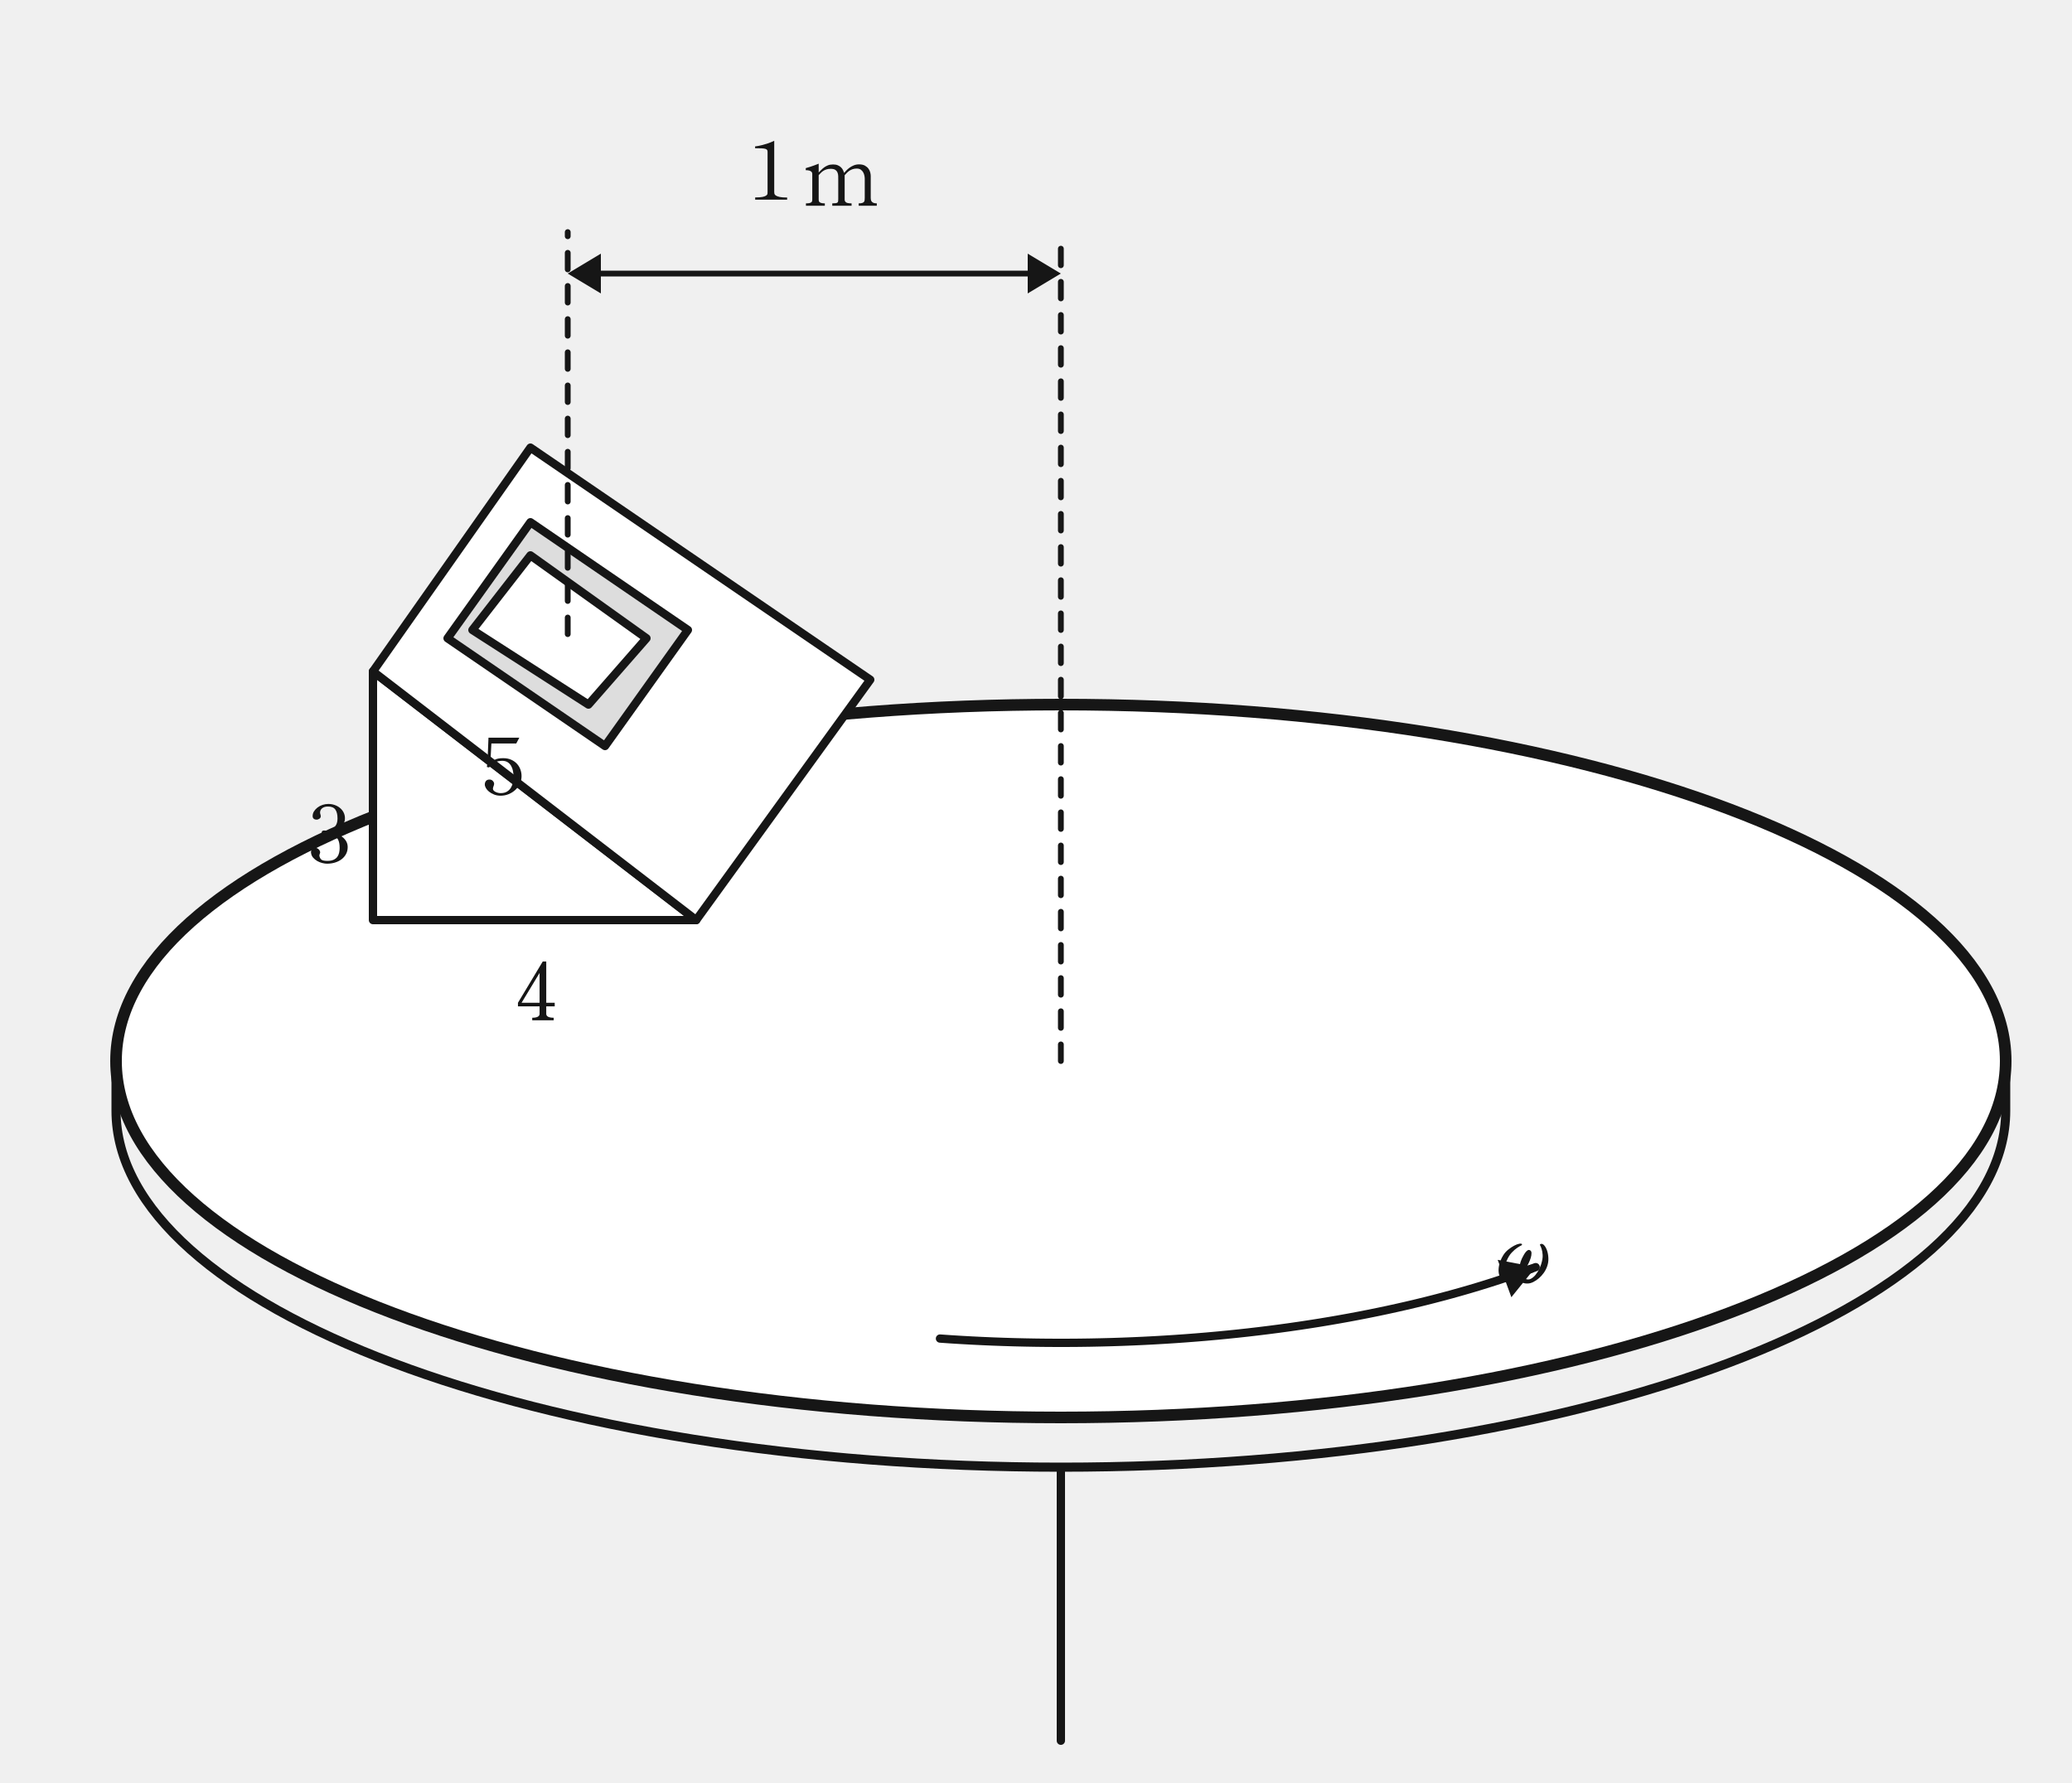
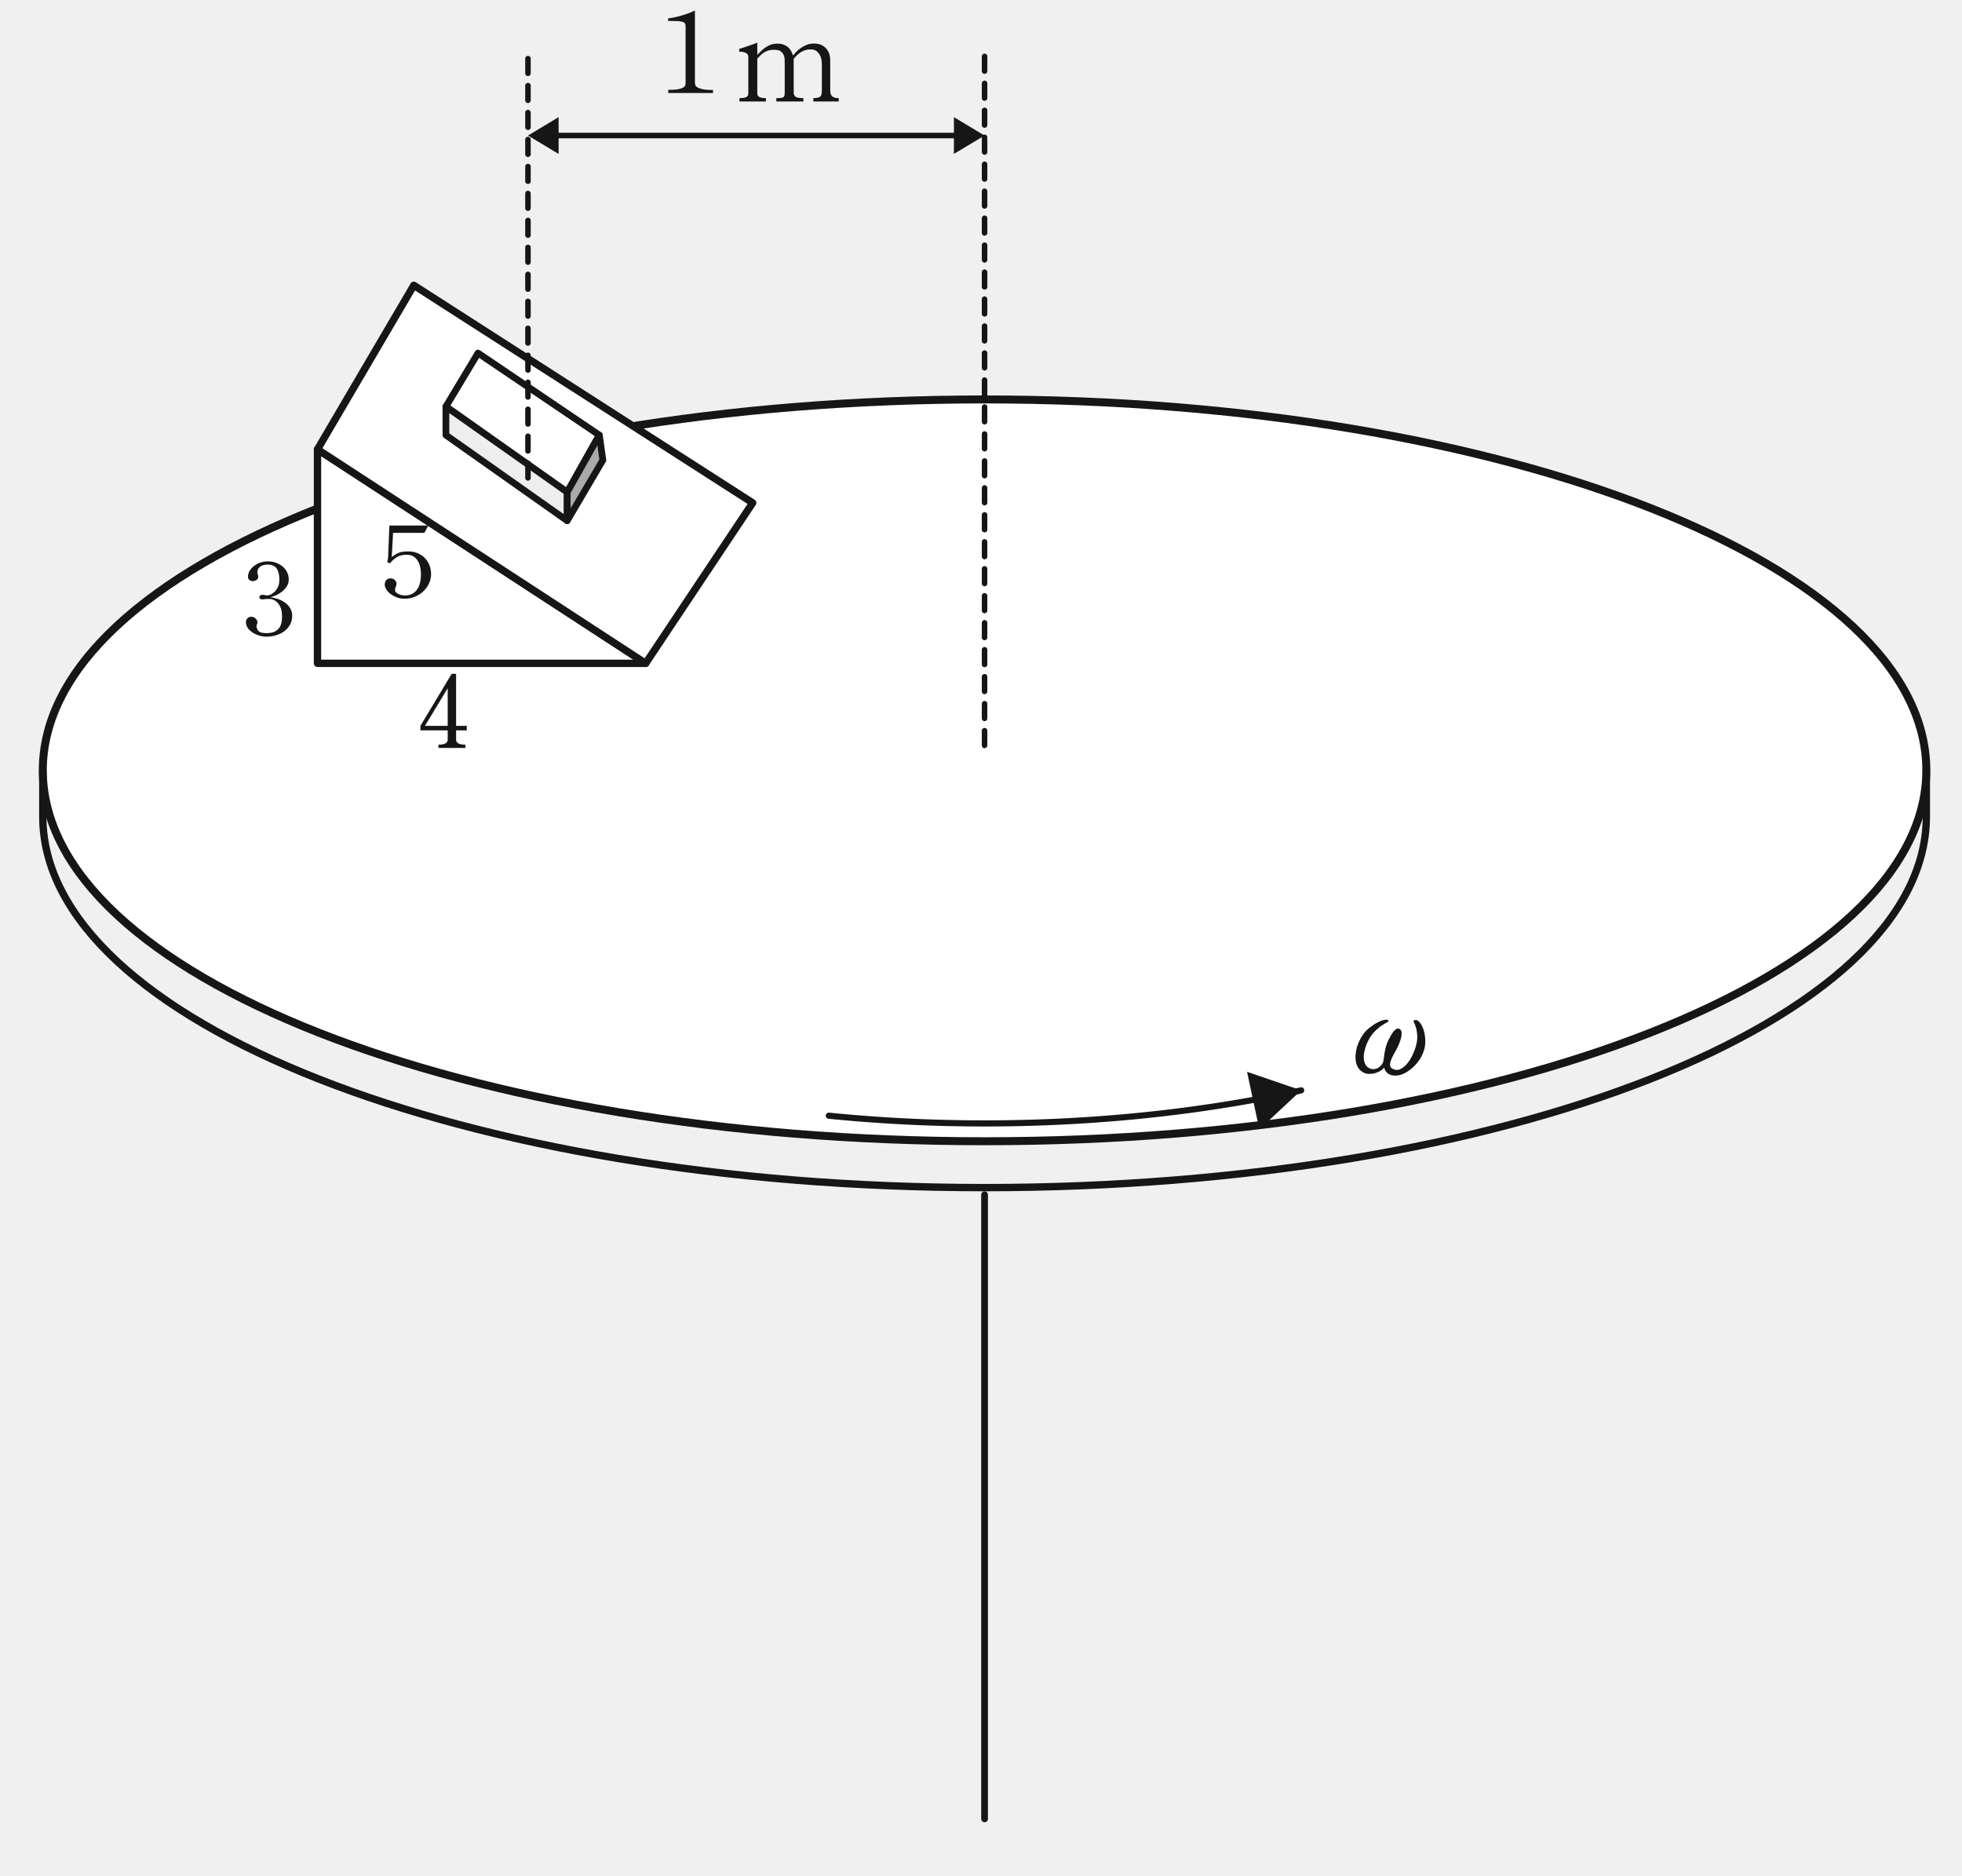
- <svg xmlns="http://www.w3.org/2000/svg" width="232.0pt" height="199.52pt" viewBox="0 0 250 215">
+ <svg xmlns="http://www.w3.org/2000/svg" width="160pt" height="153.018pt" viewBox="0 0 160 153.018">
  <g stroke-linecap="round" stroke-linejoin="round">
-     <ellipse cx="128" cy="128" rx="114" ry="43" fill="white" stroke="#161616" stroke-width="1.4" />
-     <path d="M14,128 L14,134 A114,43 0 0 0 242,134 L242,128" stroke="#161616" stroke-width="1.1" fill="none" />
-     <line x1="128" y1="177" x2="128" y2="210" stroke="#161616" stroke-width="1" />
-     <path d="M 45,111 L 45,81 L 84,111 Z" stroke="#161616" stroke-width="1" fill="white" />
-     <path d="M 45,81 L 64,54 L 105,82 L 84,111 Z" stroke="#161616" stroke-width="1" fill="white" />
-     <path d="M 54,77 L 64,63 L 83,76 L 73,90 Z" stroke="#161616" stroke-width="1" fill="#ddd" />
-     <path d="M 57,76 L 64,67 L 78,77 L 71,85 Z" stroke="#161616" stroke-width="1" fill="white" />
-     <path d="M480 175Q480 131 461.5 95.5Q443 60 410.5 34.5Q378 9 333.5 -5.0Q289 -19 238 -19Q215 -19 184.0 -11.5Q153 -4 124.5 12.0Q96 28 75.0 52.5Q54 77 51 111Q49 134 63.5 150.0Q78 166 100 166Q114 166 125.0 160.5Q136 155 143.5 146.5Q151 138 154.5 129.0Q158 120 158 113Q158 108 156.0 103.5Q154 99 152.0 93.0Q150 87 149.0 80.5Q148 74 150 67Q159 35 178.5 24.5Q198 14 244 14Q287 14 315.0 27.0Q343 40 358.5 61.0Q374 82 380.0 109.0Q386 136 386 165Q386 230 366.5 264.5Q347 299 322.5 314.5Q298 330 274.5 331.0Q251 332 242 331Q201 325 188.5 329.0Q176 333 176 347Q176 361 190.0 367.0Q204 373 241 364Q249 362 269.0 368.0Q289 374 309.5 391.0Q330 408 345.5 437.0Q361 466 361 511Q361 579 335.5 614.5Q310 650 250 650Q224 650 206.5 643.5Q189 637 178.0 627.0Q167 617 162.0 604.5Q157 592 157 580Q157 569 161.0 558.0Q165 547 165 536Q165 525 159.5 517.5Q154 510 146.5 505.5Q139 501 131.0 498.5Q123 496 117 496Q97 496 83.5 506.5Q70 517 70 538Q70 568 86.0 593.5Q102 619 127.5 638.5Q153 658 186.0 669.0Q219 680 253 680Q292 680 327.0 668.0Q362 656 389.0 634.0Q416 612 432.0 581.0Q448 550 448 512Q448 476 430.5 448.5Q413 421 387.5 400.5Q362 380 332.5 366.5Q303 353 279 347Q317 342 353.0 329.0Q389 316 417.5 294.0Q446 272 463.0 242.5Q480 213 480 175Z" fill="#161616" transform="translate(37,104) scale(0.0103128,-0.0103128)" />
-     <path d="M301 556 90 207H301ZM48 207 338 690H379V207H478V165H379V78Q379 32 466 32V2H215V32Q301 32 301 78V165H48Z" fill="#161616" transform="translate(62,123.1094) scale(0.0103128,-0.0103128)" />
-     <path d="M478 210Q478 165 459.0 123.5Q440 82 407.0 50.5Q374 19 329.0 0.0Q284 -19 233 -19Q191 -19 157.0 -5.5Q123 8 98.5 27.5Q74 47 61.0 70.0Q48 93 48 112Q48 136 61.5 153.0Q75 170 103 170Q127 170 142.0 153.5Q157 137 157 121Q157 108 150.0 91.5Q143 75 143 62Q143 51 151.5 41.5Q160 32 173.0 25.5Q186 19 202.0 15.0Q218 11 233 11Q279 11 308.5 29.5Q338 48 354.5 76.5Q371 105 377.5 139.0Q384 173 384 205Q384 236 378.0 268.5Q372 301 357.0 328.0Q342 355 316.5 372.0Q291 389 252 389Q193 389 157.0 365.0Q121 341 98 311L72 317L79 364L91 660H452L416 592H125L113 367Q137 388 170.0 404.0Q203 420 263 420Q316 420 356.5 402.0Q397 384 424.0 354.5Q451 325 464.5 287.0Q478 249 478 210Z" fill="#161616" transform="translate(58,95.7969) scale(0.0103128,-0.0103128)" />
-     <line x1="68.5" y1="76.5" x2="68.5" y2="74.5" stroke="#161616" stroke-width="0.7" />
-     <line x1="68.5" y1="72.5" x2="68.5" y2="70.5" stroke="#161616" stroke-width="0.7" />
-     <line x1="68.5" y1="68.5" x2="68.5" y2="66.5" stroke="#161616" stroke-width="0.7" />
-     <line x1="68.5" y1="64.5" x2="68.5" y2="62.5" stroke="#161616" stroke-width="0.7" />
-     <line x1="68.5" y1="60.5" x2="68.5" y2="58.5" stroke="#161616" stroke-width="0.7" />
-     <line x1="68.5" y1="56.5" x2="68.5" y2="54.5" stroke="#161616" stroke-width="0.7" />
-     <line x1="68.5" y1="52.5" x2="68.5" y2="50.5" stroke="#161616" stroke-width="0.7" />
-     <line x1="68.5" y1="48.5" x2="68.5" y2="46.5" stroke="#161616" stroke-width="0.7" />
-     <line x1="68.5" y1="44.5" x2="68.5" y2="42.5" stroke="#161616" stroke-width="0.7" />
-     <line x1="68.5" y1="40.5" x2="68.5" y2="38.5" stroke="#161616" stroke-width="0.7" />
-     <line x1="68.5" y1="36.5" x2="68.5" y2="34.5" stroke="#161616" stroke-width="0.7" />
-     <line x1="68.5" y1="32.5" x2="68.5" y2="30.5" stroke="#161616" stroke-width="0.7" />
-     <line x1="68.5" y1="28.5" x2="68.5" y2="28.0" stroke="#161616" stroke-width="0.7" />
-     <line x1="128.0" y1="128.0" x2="128.0" y2="126.0" stroke="#161616" stroke-width="0.7" />
-     <line x1="128.0" y1="124.0" x2="128.0" y2="122.0" stroke="#161616" stroke-width="0.7" />
-     <line x1="128.0" y1="120.0" x2="128.0" y2="118.0" stroke="#161616" stroke-width="0.7" />
-     <line x1="128.0" y1="116.0" x2="128.0" y2="114.0" stroke="#161616" stroke-width="0.7" />
-     <line x1="128.0" y1="112.0" x2="128.0" y2="110.0" stroke="#161616" stroke-width="0.7" />
-     <line x1="128.0" y1="108.0" x2="128.0" y2="106.0" stroke="#161616" stroke-width="0.7" />
-     <line x1="128.0" y1="104.0" x2="128.0" y2="102.0" stroke="#161616" stroke-width="0.7" />
-     <line x1="128.0" y1="100.0" x2="128.0" y2="98.0" stroke="#161616" stroke-width="0.7" />
-     <line x1="128.0" y1="96.0" x2="128.0" y2="94.0" stroke="#161616" stroke-width="0.7" />
-     <line x1="128.0" y1="92.0" x2="128.0" y2="90.0" stroke="#161616" stroke-width="0.7" />
-     <line x1="128.0" y1="88.0" x2="128.0" y2="86.0" stroke="#161616" stroke-width="0.7" />
-     <line x1="128.0" y1="84.0" x2="128.0" y2="82.0" stroke="#161616" stroke-width="0.7" />
-     <line x1="128.0" y1="80.0" x2="128.0" y2="78.0" stroke="#161616" stroke-width="0.7" />
-     <line x1="128.0" y1="76.0" x2="128.0" y2="74.0" stroke="#161616" stroke-width="0.7" />
-     <line x1="128.0" y1="72.0" x2="128.0" y2="70.0" stroke="#161616" stroke-width="0.7" />
-     <line x1="128.0" y1="68.0" x2="128.0" y2="66.0" stroke="#161616" stroke-width="0.7" />
-     <line x1="128.0" y1="64.0" x2="128.0" y2="62.0" stroke="#161616" stroke-width="0.7" />
-     <line x1="128.0" y1="60.0" x2="128.0" y2="58.0" stroke="#161616" stroke-width="0.7" />
-     <line x1="128.0" y1="56.0" x2="128.0" y2="54.0" stroke="#161616" stroke-width="0.7" />
-     <line x1="128.0" y1="52.0" x2="128.0" y2="50.0" stroke="#161616" stroke-width="0.7" />
-     <line x1="128.0" y1="48.0" x2="128.0" y2="46.0" stroke="#161616" stroke-width="0.7" />
-     <line x1="128.0" y1="44.0" x2="128.0" y2="42.0" stroke="#161616" stroke-width="0.7" />
-     <line x1="128.0" y1="40.0" x2="128.0" y2="38.0" stroke="#161616" stroke-width="0.7" />
-     <line x1="128.0" y1="36.0" x2="128.0" y2="34.0" stroke="#161616" stroke-width="0.7" />
-     <line x1="128.0" y1="32.0" x2="128.0" y2="30.0" stroke="#161616" stroke-width="0.7" />
-     <line x1="71.1" y1="33.0" x2="125.4" y2="33.0" stroke="#161616" stroke-width="0.7" />
-     <path d="M 128,33 L 124.0,30.6 L 124.0,35.4 Z" stroke="#161616" stroke-width="0" fill="#161616" />
-     <path d="M 68.5,33 L 72.5,35.4 L 72.5,30.6 Z" stroke="#161616" stroke-width="0" fill="#161616" />
-     <path d="M458 2H84V28Q142 28 171.5 34.5Q201 41 214.0 51.0Q227 61 228.0 72.5Q229 84 229 93V561Q229 574 224.5 582.5Q220 591 205.0 596.0Q190 601 161.0 602.5Q132 604 83 604V625Q125 630 165.0 640.5Q205 651 237 662Q274 675 307 691V91Q307 83 309.0 72.0Q311 61 325.0 51.0Q339 41 369.5 34.0Q400 27 458 27Z" fill="#161616" transform="translate(90.25,24.1094) scale(0.0103128,-0.0103128)" />
-     <path d="M856 -69H644V-41Q670 -41 684.5 -36.5Q699 -32 705.5 -24.0Q712 -16 713.5 -4.0Q715 8 715 22V246Q715 262 711.0 283.0Q707 304 696.5 322.5Q686 341 668.0 353.5Q650 366 621 366Q595 366 574.0 359.0Q553 352 536.5 341.0Q520 330 506.0 316.0Q492 302 480 288V3Q480 -17 495.5 -29.0Q511 -41 561 -41V-69H335V-41Q360 -41 374.5 -39.0Q389 -37 395.5 -31.5Q402 -26 403.5 -16.5Q405 -7 405 7V234Q405 256 404.5 278.5Q404 301 396.0 320.0Q388 339 370.0 351.0Q352 363 316 363Q286 363 264.5 355.5Q243 348 227.0 337.0Q211 326 199.0 313.0Q187 300 176 289V4Q176 -4 177.5 -12.0Q179 -20 186.0 -26.5Q193 -33 207.5 -37.0Q222 -41 248 -41V-69H27V-41Q54 -41 69.0 -37.5Q84 -34 91.0 -27.5Q98 -21 99.5 -13.0Q101 -5 101 4V305Q101 311 98.5 318.0Q96 325 88.0 331.5Q80 338 65.0 342.5Q50 347 25 347V371Q52 378 78 387Q101 395 127.0 404.0Q153 413 176 423V320Q189 332 204.0 348.0Q219 364 238.5 378.5Q258 393 283.5 403.5Q309 414 345 414Q377 414 399.5 404.5Q422 395 437.0 380.5Q452 366 460.5 348.5Q469 331 474 315Q483 326 499.0 343.0Q515 360 537.0 376.0Q559 392 587.0 403.5Q615 415 649 415Q691 415 717.5 400.0Q744 385 759.0 364.0Q774 343 779.5 320.0Q785 297 785 280V22Q785 12 787.0 1.0Q789 -10 796.0 -19.5Q803 -29 817.0 -35.0Q831 -41 856 -41Z" fill="#161616" transform="translate(96.9637,24.1094) scale(0.0103128,-0.0103128)" />
-     <path d="M 113.414,161.483 L 114.691,161.571 L 115.971,161.65 L 117.254,161.721 L 118.539,161.784 L 119.827,161.839 L 121.117,161.886 L 122.409,161.925 L 123.701,161.955 L 124.995,161.978 L 126.29,161.993 L 127.585,162 L 128.88,161.998 L 130.174,161.989 L 131.469,161.971 L 132.762,161.945 L 134.055,161.912 L 135.345,161.87 L 136.635,161.82 L 137.922,161.762 L 139.206,161.696 L 140.488,161.622 L 141.768,161.54 L 143.043,161.45 L 144.316,161.352 L 145.584,161.247 L 146.848,161.133 L 148.108,161.011 L 149.363,160.882 L 150.613,160.745 L 151.857,160.6 L 153.096,160.447 L 154.329,160.287 L 155.556,160.119 L 156.776,159.943 L 157.989,159.759 L 159.195,159.569 L 160.394,159.37 L 161.585,159.164 L 162.768,158.951 L 163.942,158.73 L 165.108,158.502 L 166.266,158.267 L 167.414,158.025 L 168.553,157.775 L 169.682,157.519 L 170.802,157.255 L 171.911,156.985 L 173.009,156.707 L 174.097,156.423 L 175.175,156.132 L 176.24,155.834 L 177.295,155.53 L 178.338,155.219 L 179.368,154.902 L 180.387,154.578 L 181.393,154.248 L 182.386,153.912 L 183.367,153.569 L 184.334,153.221 L 185.288,152.866" stroke="#161616" stroke-width="1" fill="none" />
-     <line x1="183.367" y1="153.569" x2="184.712" y2="153.077" stroke="#161616" stroke-width="1" />
-     <path d="M 185.288,152.866 L 180.707,151.987 L 182.356,156.494 Z" stroke="#161616" stroke-width="0" fill="#161616" />
-     <path d="M599 193Q585 152 559.5 116.0Q534 80 502.5 53.0Q471 26 437.0 9.0Q403 -8 372 -9Q345 -10 327.0 -4.5Q309 1 297.0 11.0Q285 21 278.5 33.5Q272 46 269 60Q263 47 243.0 33.5Q223 20 196.5 12.0Q170 4 141.0 5.0Q112 6 88 21Q54 43 41.0 80.0Q28 117 30.5 160.0Q33 203 48.5 246.5Q64 290 87 325Q110 361 144.5 388.5Q179 416 212.0 433.5Q245 451 271.0 456.0Q297 461 303 452Q310 443 293.0 435.0Q276 427 247.5 408.0Q219 389 184.5 353.0Q150 317 123 253Q112 226 105.0 195.0Q98 164 99.5 135.0Q101 106 113.5 82.5Q126 59 153 49Q166 44 181.0 44.5Q196 45 210.0 51.0Q224 57 235.5 67.0Q247 77 255 91Q260 99 262.5 110.0Q265 121 267 138Q271 175 279.0 211.5Q287 248 303 283Q310 296 320.0 315.5Q330 335 342.0 351.5Q354 368 367.5 377.5Q381 387 394 382Q415 374 415.5 347.0Q416 320 405.5 287.5Q395 255 380.0 224.5Q365 194 356 180Q346 162 336.0 142.0Q326 122 321.5 103.5Q317 85 320.5 70.0Q324 55 341 47Q376 30 407.0 46.0Q438 62 462.5 92.0Q487 122 504.0 157.5Q521 193 528 215Q549 281 546.0 324.5Q543 368 534.0 395.5Q525 423 517.5 436.0Q510 449 522 453Q543 461 563.5 438.5Q584 416 597.5 376.5Q611 337 613.0 287.5Q615 238 599 193Z" fill="#161616" transform="translate(180.5,154.75) scale(0.0103128,-0.0103128)" />
+     <ellipse cx="80.291" cy="62.836" rx="76.8" ry="30.255" fill="white" stroke="#161616" stroke-width="0.65" />
+     <path d="M3.491,62.836 L3.491,66.618 A76.8,30.255 0 0 0 157.091,66.618 L157.091,62.836" stroke="#161616" stroke-width="0.6" fill="none" />
+     <line x1="80.291" y1="97.455" x2="80.291" y2="148.364" stroke="#161616" stroke-width="0.55" />
+     <path d="M 25.891,54.109 L 25.891,36.655 L 52.655,54.109 Z" stroke="#161616" stroke-width="0.6" fill="white" />
+     <path d="M 25.891,36.655 L 33.745,23.273 L 61.382,41.018 L 52.655,54.109 Z" stroke="#161616" stroke-width="0.6" fill="white" />
+     <path d="M 36.364,33.164 L 38.982,28.8 L 48.873,35.491 L 46.255,40.145 Z" stroke="#161616" stroke-width="0.55" fill="white" />
+     <path d="M 36.364,33.164 L 36.364,35.491 L 46.255,42.473 L 46.255,40.145 Z" stroke="#161616" stroke-width="0.55" fill="#eee" />
+     <path d="M 46.255,40.145 L 48.873,35.491 L 49.164,37.527 L 46.255,42.473 Z" stroke="#161616" stroke-width="0.55" fill="#aaa" />
+     <path d="M480 175Q480 131 461.5 95.5Q443 60 410.5 34.5Q378 9 333.5 -5.0Q289 -19 238 -19Q215 -19 184.0 -11.5Q153 -4 124.5 12.0Q96 28 75.0 52.5Q54 77 51 111Q49 134 63.5 150.0Q78 166 100 166Q114 166 125.0 160.5Q136 155 143.5 146.5Q151 138 154.5 129.0Q158 120 158 113Q158 108 156.0 103.5Q154 99 152.0 93.0Q150 87 149.0 80.5Q148 74 150 67Q159 35 178.5 24.5Q198 14 244 14Q287 14 315.0 27.0Q343 40 358.5 61.0Q374 82 380.0 109.0Q386 136 386 165Q386 230 366.5 264.5Q347 299 322.5 314.5Q298 330 274.5 331.0Q251 332 242 331Q201 325 188.5 329.0Q176 333 176 347Q176 361 190.0 367.0Q204 373 241 364Q249 362 269.0 368.0Q289 374 309.5 391.0Q330 408 345.5 437.0Q361 466 361 511Q361 579 335.5 614.5Q310 650 250 650Q224 650 206.5 643.5Q189 637 178.0 627.0Q167 617 162.0 604.5Q157 592 157 580Q157 569 161.0 558.0Q165 547 165 536Q165 525 159.5 517.5Q154 510 146.5 505.5Q139 501 131.0 498.5Q123 496 117 496Q97 496 83.5 506.5Q70 517 70 538Q70 568 86.0 593.5Q102 619 127.5 638.5Q153 658 186.0 669.0Q219 680 253 680Q292 680 327.0 668.0Q362 656 389.0 634.0Q416 612 432.0 581.0Q448 550 448 512Q448 476 430.5 448.5Q413 421 387.5 400.5Q362 380 332.5 366.5Q303 353 279 347Q317 342 353.0 329.0Q389 316 417.5 294.0Q446 272 463.0 242.5Q480 213 480 175Z" fill="#161616" transform="translate(19.6091,51.7662) scale(0.0087891,-0.0087891)" />
+     <path d="M301 556 90 207H301ZM48 207 338 690H379V207H478V165H379V78Q379 32 466 32V2H215V32Q301 32 301 78V165H48Z" fill="#161616" transform="translate(33.8636,61.0261) scale(0.0087891,-0.0087891)" />
+     <path d="M478 210Q478 165 459.0 123.5Q440 82 407.0 50.5Q374 19 329.0 0.0Q284 -19 233 -19Q191 -19 157.0 -5.5Q123 8 98.5 27.5Q74 47 61.0 70.0Q48 93 48 112Q48 136 61.5 153.0Q75 170 103 170Q127 170 142.0 153.5Q157 137 157 121Q157 108 150.0 91.5Q143 75 143 62Q143 51 151.5 41.5Q160 32 173.0 25.5Q186 19 202.0 15.0Q218 11 233 11Q279 11 308.5 29.5Q338 48 354.5 76.5Q371 105 377.5 139.0Q384 173 384 205Q384 236 378.0 268.5Q372 301 357.0 328.0Q342 355 316.5 372.0Q291 389 252 389Q193 389 157.0 365.0Q121 341 98 311L72 317L79 364L91 660H452L416 592H125L113 367Q137 388 170.0 404.0Q203 420 263 420Q316 420 356.5 402.0Q397 384 424.0 354.5Q451 325 464.5 287.0Q478 249 478 210Z" fill="#161616" transform="translate(30.9545,48.6696) scale(0.0087891,-0.0087891)" />
+     <line x1="43.055" y1="38.982" x2="43.055" y2="37.782" stroke="#161616" stroke-width="0.45" />
+     <line x1="43.055" y1="36.782" x2="43.055" y2="35.582" stroke="#161616" stroke-width="0.45" />
+     <line x1="43.055" y1="34.582" x2="43.055" y2="33.382" stroke="#161616" stroke-width="0.45" />
+     <line x1="43.055" y1="32.382" x2="43.055" y2="31.182" stroke="#161616" stroke-width="0.45" />
+     <line x1="43.055" y1="30.182" x2="43.055" y2="28.982" stroke="#161616" stroke-width="0.45" />
+     <line x1="43.055" y1="27.982" x2="43.055" y2="26.782" stroke="#161616" stroke-width="0.45" />
+     <line x1="43.055" y1="25.782" x2="43.055" y2="24.582" stroke="#161616" stroke-width="0.45" />
+     <line x1="43.055" y1="23.582" x2="43.055" y2="22.382" stroke="#161616" stroke-width="0.45" />
+     <line x1="43.055" y1="21.382" x2="43.055" y2="20.182" stroke="#161616" stroke-width="0.45" />
+     <line x1="43.055" y1="19.182" x2="43.055" y2="17.982" stroke="#161616" stroke-width="0.45" />
+     <line x1="43.055" y1="16.982" x2="43.055" y2="15.782" stroke="#161616" stroke-width="0.45" />
+     <line x1="43.055" y1="14.782" x2="43.055" y2="13.582" stroke="#161616" stroke-width="0.45" />
+     <line x1="43.055" y1="12.582" x2="43.055" y2="11.382" stroke="#161616" stroke-width="0.45" />
+     <line x1="43.055" y1="10.382" x2="43.055" y2="9.182" stroke="#161616" stroke-width="0.45" />
+     <line x1="43.055" y1="8.182" x2="43.055" y2="6.982" stroke="#161616" stroke-width="0.45" />
+     <line x1="43.055" y1="5.982" x2="43.055" y2="4.782" stroke="#161616" stroke-width="0.45" />
+     <line x1="80.291" y1="60.8" x2="80.291" y2="59.6" stroke="#161616" stroke-width="0.45" />
+     <line x1="80.291" y1="58.6" x2="80.291" y2="57.4" stroke="#161616" stroke-width="0.45" />
+     <line x1="80.291" y1="56.4" x2="80.291" y2="55.2" stroke="#161616" stroke-width="0.45" />
+     <line x1="80.291" y1="54.2" x2="80.291" y2="53.0" stroke="#161616" stroke-width="0.45" />
+     <line x1="80.291" y1="52.0" x2="80.291" y2="50.8" stroke="#161616" stroke-width="0.45" />
+     <line x1="80.291" y1="49.8" x2="80.291" y2="48.6" stroke="#161616" stroke-width="0.45" />
+     <line x1="80.291" y1="47.6" x2="80.291" y2="46.4" stroke="#161616" stroke-width="0.45" />
+     <line x1="80.291" y1="45.4" x2="80.291" y2="44.2" stroke="#161616" stroke-width="0.45" />
+     <line x1="80.291" y1="43.2" x2="80.291" y2="42.0" stroke="#161616" stroke-width="0.45" />
+     <line x1="80.291" y1="41.0" x2="80.291" y2="39.8" stroke="#161616" stroke-width="0.45" />
+     <line x1="80.291" y1="38.8" x2="80.291" y2="37.6" stroke="#161616" stroke-width="0.45" />
+     <line x1="80.291" y1="36.6" x2="80.291" y2="35.4" stroke="#161616" stroke-width="0.45" />
+     <line x1="80.291" y1="34.4" x2="80.291" y2="33.2" stroke="#161616" stroke-width="0.45" />
+     <line x1="80.291" y1="32.2" x2="80.291" y2="31" stroke="#161616" stroke-width="0.45" />
+     <line x1="80.291" y1="30" x2="80.291" y2="28.8" stroke="#161616" stroke-width="0.45" />
+     <line x1="80.291" y1="27.8" x2="80.291" y2="26.6" stroke="#161616" stroke-width="0.45" />
+     <line x1="80.291" y1="25.6" x2="80.291" y2="24.4" stroke="#161616" stroke-width="0.45" />
+     <line x1="80.291" y1="23.4" x2="80.291" y2="22.2" stroke="#161616" stroke-width="0.45" />
+     <line x1="80.291" y1="21.2" x2="80.291" y2="20" stroke="#161616" stroke-width="0.45" />
+     <line x1="80.291" y1="19" x2="80.291" y2="17.8" stroke="#161616" stroke-width="0.45" />
+     <line x1="80.291" y1="16.8" x2="80.291" y2="15.6" stroke="#161616" stroke-width="0.45" />
+     <line x1="80.291" y1="14.6" x2="80.291" y2="13.4" stroke="#161616" stroke-width="0.45" />
+     <line x1="80.291" y1="12.4" x2="80.291" y2="11.2" stroke="#161616" stroke-width="0.45" />
+     <line x1="80.291" y1="10.2" x2="80.291" y2="9" stroke="#161616" stroke-width="0.45" />
+     <line x1="80.291" y1="8" x2="80.291" y2="6.8" stroke="#161616" stroke-width="0.45" />
+     <line x1="80.291" y1="5.8" x2="80.291" y2="4.6" stroke="#161616" stroke-width="0.45" />
+     <line x1="44.68" y1="11.055" x2="78.666" y2="11.055" stroke="#161616" stroke-width="0.45" />
+     <path d="M 80.291,11.055 L 77.791,9.555 L 77.791,12.555 Z" stroke="#161616" stroke-width="0" fill="#161616" />
+     <path d="M 43.055,11.055 L 45.555,12.555 L 45.555,9.555 Z" stroke="#161616" stroke-width="0" fill="#161616" />
+     <path d="M458 2H84V28Q142 28 171.5 34.5Q201 41 214.0 51.0Q227 61 228.0 72.5Q229 84 229 93V561Q229 574 224.5 582.5Q220 591 205.0 596.0Q190 601 161.0 602.5Q132 604 83 604V625Q125 630 165.0 640.5Q205 651 237 662Q274 675 307 691V91Q307 83 309.0 72.0Q311 61 325.0 51.0Q339 41 369.5 34.0Q400 27 458 27Z" fill="#161616" transform="translate(53.6727,7.6045) scale(0.0097656,-0.0097656)" />
+     <path d="M856 -69H644V-41Q670 -41 684.5 -36.5Q699 -32 705.5 -24.0Q712 -16 713.5 -4.0Q715 8 715 22V246Q715 262 711.0 283.0Q707 304 696.5 322.5Q686 341 668.0 353.5Q650 366 621 366Q595 366 574.0 359.0Q553 352 536.5 341.0Q520 330 506.0 316.0Q492 302 480 288V3Q480 -17 495.5 -29.0Q511 -41 561 -41V-69H335V-41Q360 -41 374.5 -39.0Q389 -37 395.5 -31.5Q402 -26 403.5 -16.5Q405 -7 405 7V234Q405 256 404.5 278.5Q404 301 396.0 320.0Q388 339 370.0 351.0Q352 363 316 363Q286 363 264.5 355.5Q243 348 227.0 337.0Q211 326 199.0 313.0Q187 300 176 289V4Q176 -4 177.5 -12.0Q179 -20 186.0 -26.5Q193 -33 207.5 -37.0Q222 -41 248 -41V-69H27V-41Q54 -41 69.0 -37.5Q84 -34 91.0 -27.5Q98 -21 99.5 -13.0Q101 -5 101 4V305Q101 311 98.5 318.0Q96 325 88.0 331.5Q80 338 65.0 342.5Q50 347 25 347V371Q52 378 78 387Q101 395 127.0 404.0Q153 413 176 423V320Q189 332 204.0 348.0Q219 364 238.5 378.5Q258 393 283.5 403.5Q309 414 345 414Q377 414 399.5 404.5Q422 395 437.0 380.5Q452 366 460.5 348.5Q469 331 474 315Q483 326 499.0 343.0Q515 360 537.0 376.0Q559 392 587.0 403.5Q615 415 649 415Q691 415 717.5 400.0Q744 385 759.0 364.0Q774 343 779.5 320.0Q785 297 785 280V22Q785 12 787.0 1.0Q789 -10 796.0 -19.5Q803 -29 817.0 -35.0Q831 -41 856 -41Z" fill="#161616" transform="translate(60.0383,7.6045) scale(0.0097656,-0.0097656)" />
+     <path d="M 67.589,91.007 L 68.233,91.07 L 68.879,91.129 L 69.525,91.186 L 70.173,91.239 L 70.822,91.288 L 71.472,91.335 L 72.123,91.378 L 72.775,91.418 L 73.428,91.454 L 74.082,91.487 L 74.736,91.517 L 75.391,91.544 L 76.047,91.567 L 76.703,91.587 L 77.36,91.603 L 78.017,91.616 L 78.674,91.626 L 79.331,91.633 L 79.989,91.636 L 80.646,91.636 L 81.304,91.632 L 81.961,91.626 L 82.618,91.615 L 83.275,91.602 L 83.932,91.585 L 84.588,91.565 L 85.243,91.542 L 85.899,91.515 L 86.553,91.485 L 87.207,91.451 L 87.859,91.414 L 88.511,91.374 L 89.163,91.331 L 89.813,91.284 L 90.461,91.234 L 91.109,91.181 L 91.756,91.125 L 92.401,91.065 L 93.045,91.002 L 93.687,90.935 L 94.328,90.866 L 94.967,90.793 L 95.604,90.717 L 96.24,90.638 L 96.873,90.555 L 97.505,90.469 L 98.135,90.38 L 98.763,90.288 L 99.389,90.193 L 100.012,90.094 L 100.633,89.993 L 101.252,89.888 L 101.868,89.78 L 102.482,89.669 L 103.094,89.555 L 103.702,89.438 L 104.308,89.317 L 104.911,89.194 L 105.512,89.068 L 106.109,88.938" stroke="#161616" stroke-width="0.5" fill="none" />
+     <line x1="104.911" y1="89.194" x2="105.75" y2="89.015" stroke="#161616" stroke-width="0.5" />
+     <path d="M 106.109,88.938 L 101.696,87.427 L 102.699,92.121 Z" stroke="#161616" stroke-width="0" fill="#161616" />
+     <path d="M599 193Q585 152 559.5 116.0Q534 80 502.5 53.0Q471 26 437.0 9.0Q403 -8 372 -9Q345 -10 327.0 -4.5Q309 1 297.0 11.0Q285 21 278.5 33.5Q272 46 269 60Q263 47 243.0 33.5Q223 20 196.5 12.0Q170 4 141.0 5.0Q112 6 88 21Q54 43 41.0 80.0Q28 117 30.5 160.0Q33 203 48.5 246.5Q64 290 87 325Q110 361 144.5 388.5Q179 416 212.0 433.5Q245 451 271.0 456.0Q297 461 303 452Q310 443 293.0 435.0Q276 427 247.5 408.0Q219 389 184.5 353.0Q150 317 123 253Q112 226 105.0 195.0Q98 164 99.5 135.0Q101 106 113.5 82.5Q126 59 153 49Q166 44 181.0 44.5Q196 45 210.0 51.0Q224 57 235.5 67.0Q247 77 255 91Q260 99 262.5 110.0Q265 121 267 138Q271 175 279.0 211.5Q287 248 303 283Q310 296 320.0 315.5Q330 335 342.0 351.5Q354 368 367.5 377.5Q381 387 394 382Q415 374 415.5 347.0Q416 320 405.5 287.5Q395 255 380.0 224.5Q365 194 356 180Q346 162 336.0 142.0Q326 122 321.5 103.5Q317 85 320.5 70.0Q324 55 341 47Q376 30 407.0 46.0Q438 62 462.5 92.0Q487 122 504.0 157.5Q521 193 528 215Q549 281 546.0 324.5Q543 368 534.0 395.5Q525 423 517.5 436.0Q510 449 522 453Q543 461 563.5 438.5Q584 416 597.5 376.5Q611 337 613.0 287.5Q615 238 599 193Z" fill="#161616" transform="translate(110.2455,87.6455) scale(0.0097656,-0.0097656)" />
  </g>
</svg>
